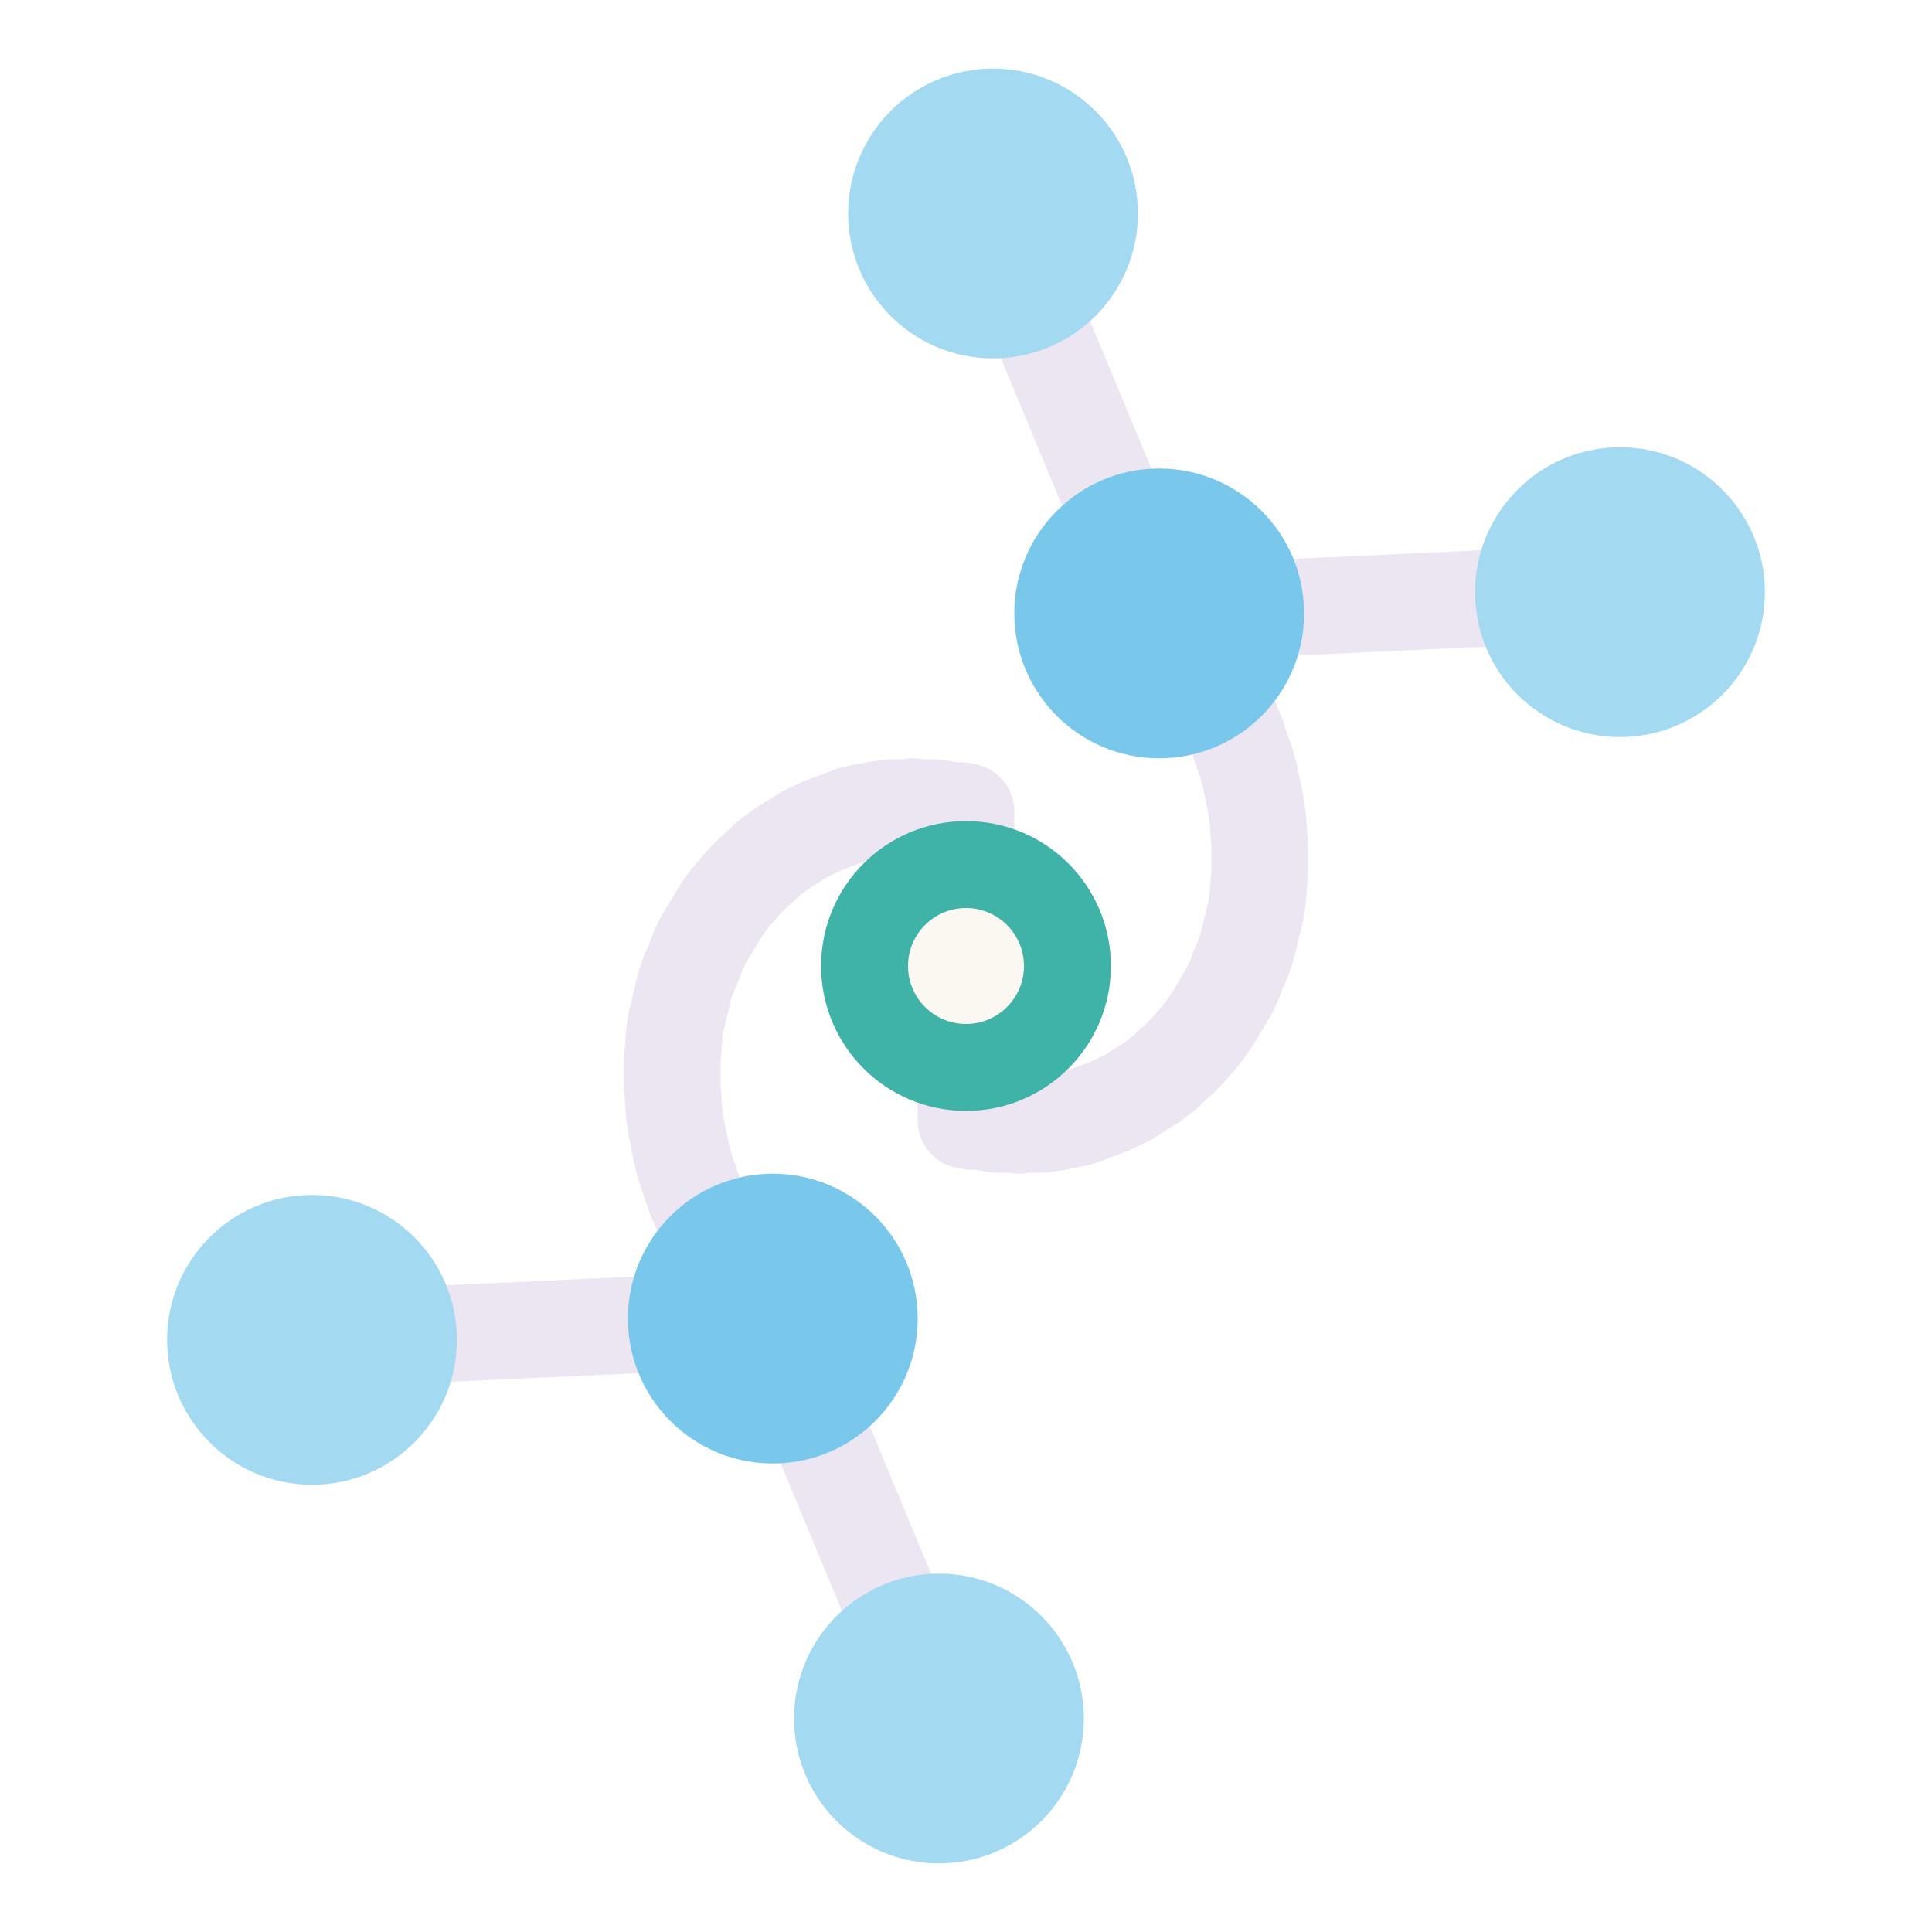
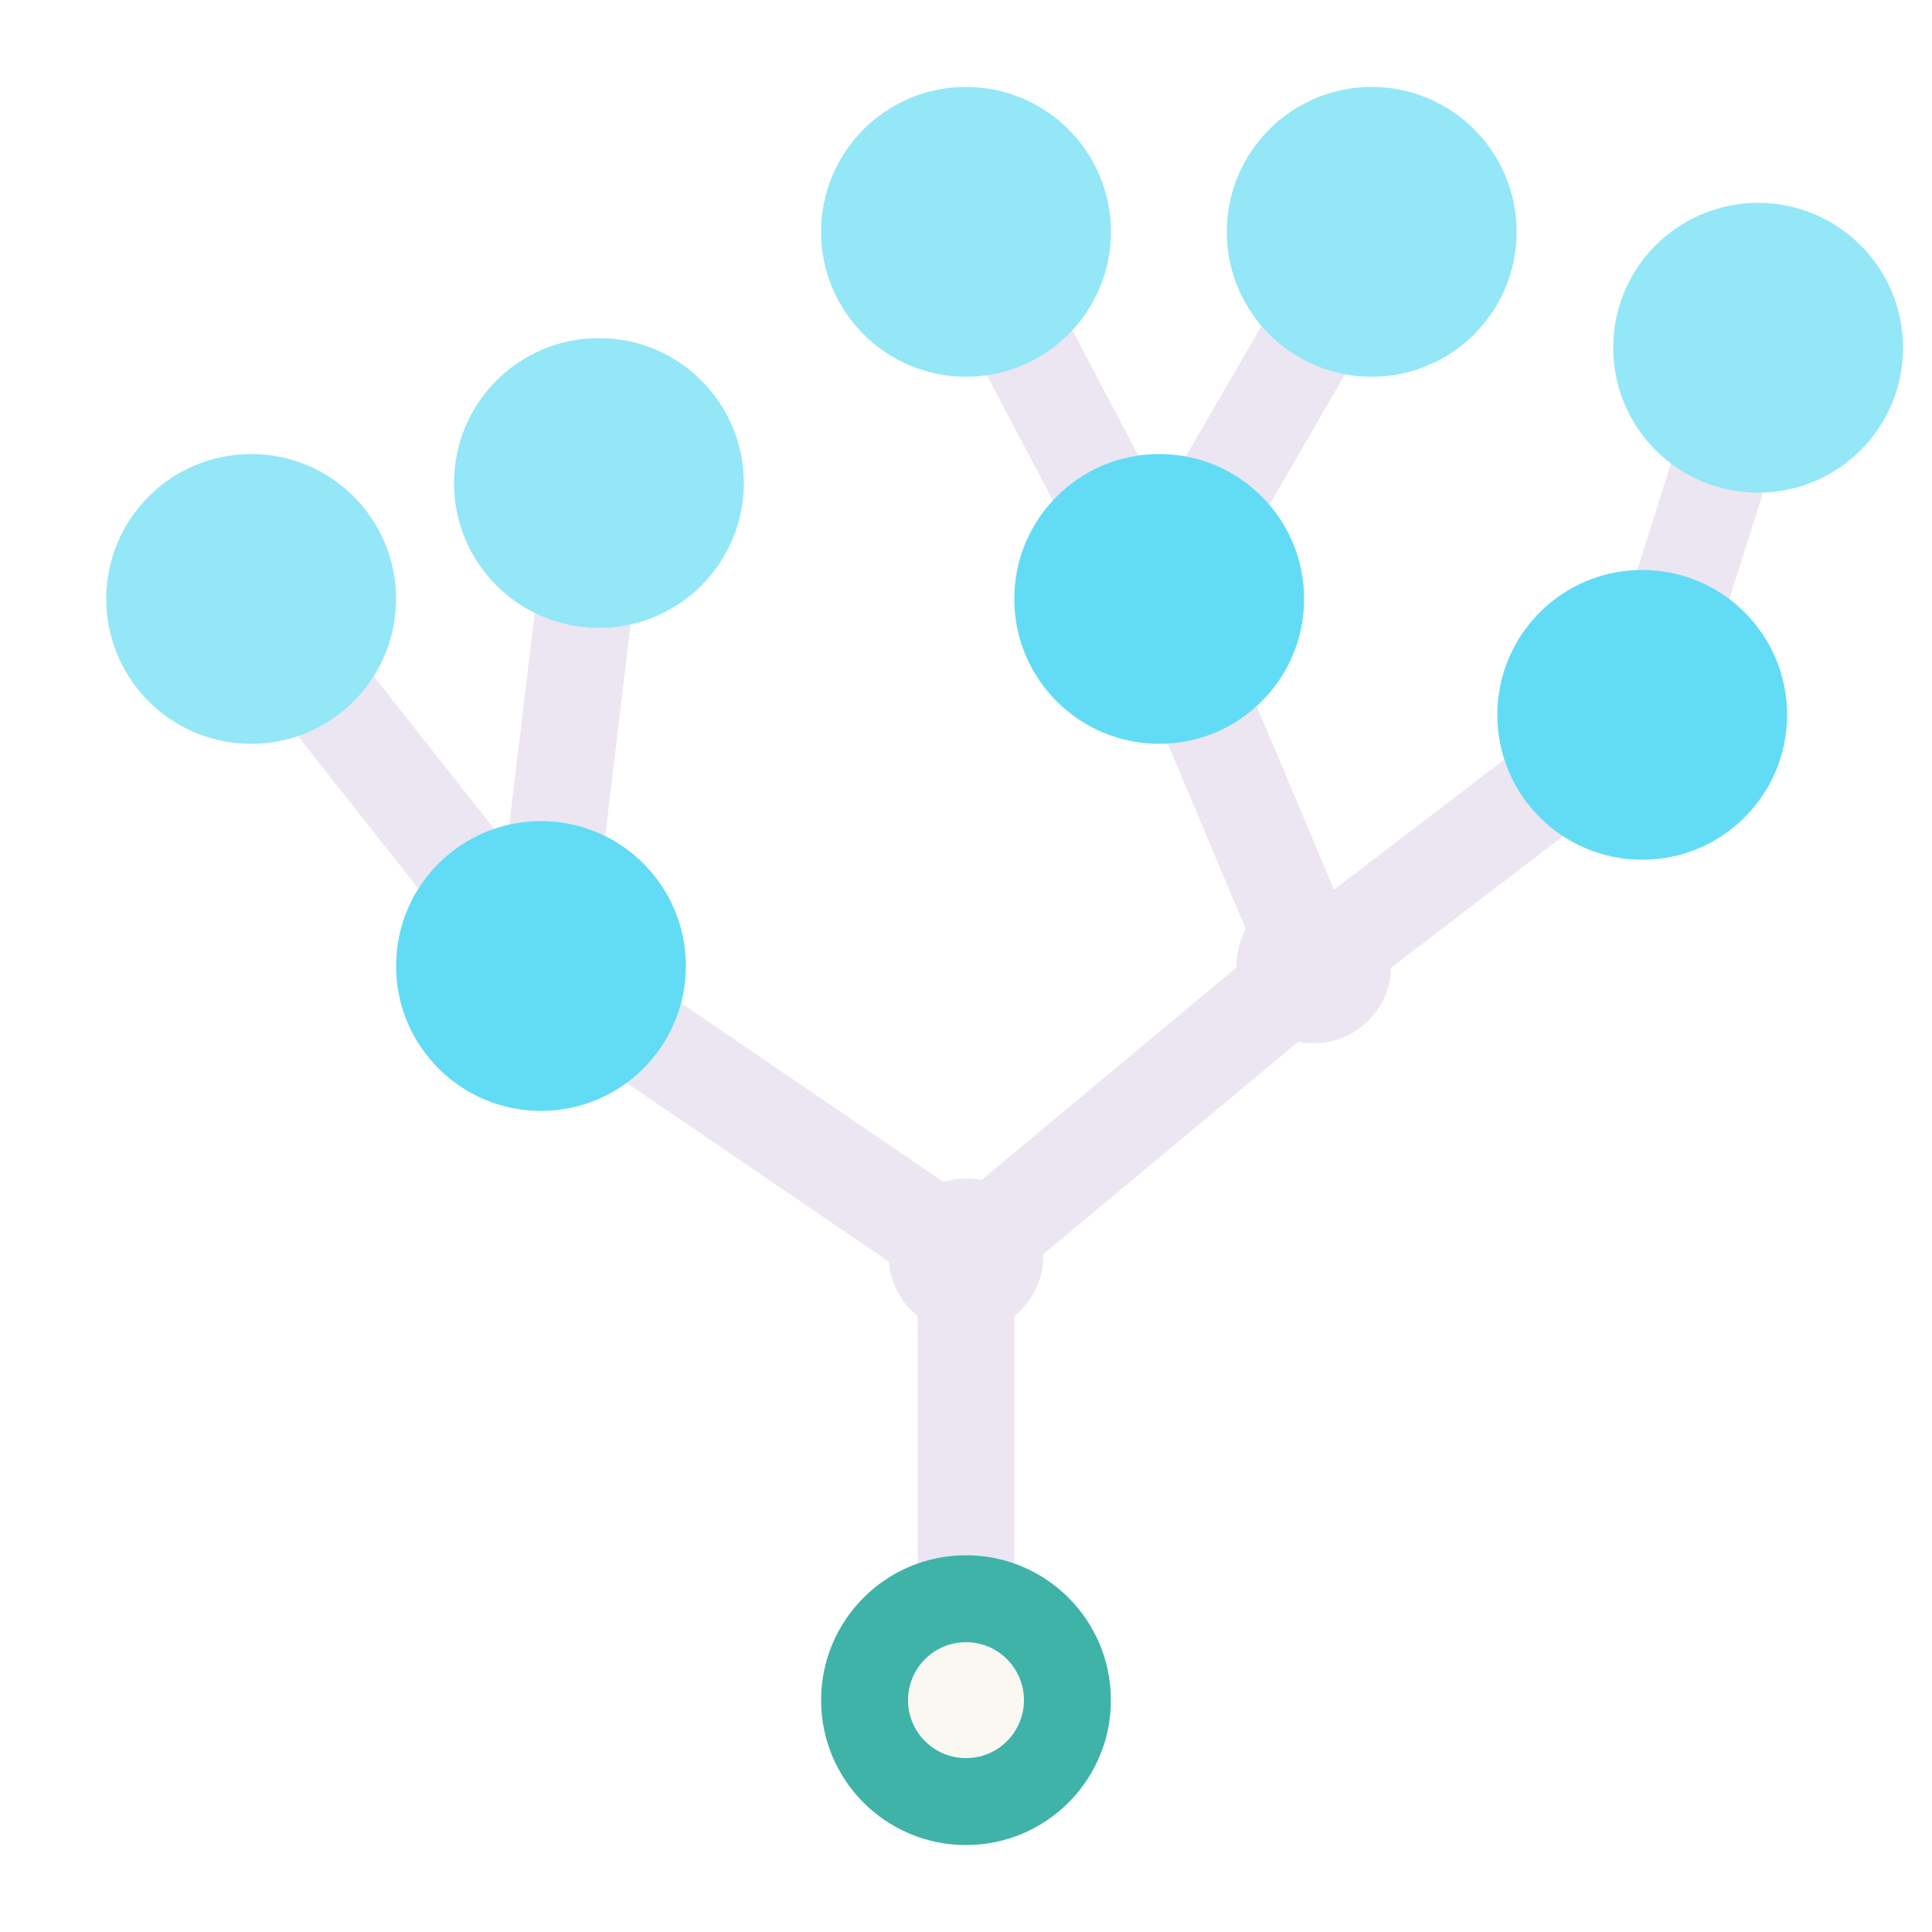
<svg xmlns="http://www.w3.org/2000/svg" viewBox="0 0 200 200" role="img" aria-label="OneLineage mark">
-   <path fill="none" stroke="#ece6f2" stroke-width="10" stroke-linecap="round" stroke-linejoin="round" d="M100 100 L100.0 84.0 L99.4 83.9 L98.7 83.9 L98.0 83.8 L97.4 83.7 L96.7 83.6 L96.0 83.6 L95.3 83.6 L94.5 83.5 L93.8 83.6 L93.1 83.6 L92.3 83.6 L91.5 83.7 L90.7 83.8 L90.0 84.0 L89.2 84.1 L88.3 84.3 L87.5 84.6 L86.7 84.9 L85.9 85.2 L85.1 85.5 L84.3 85.9 L83.4 86.3 L82.6 86.8 L81.8 87.3 L81.0 87.8 L80.2 88.4 L79.4 89.0 L78.7 89.7 L77.9 90.4 L77.2 91.1 L76.5 91.9 L75.8 92.7 L75.1 93.6 L74.5 94.5 L73.9 95.5 L73.3 96.5 L72.7 97.5 L72.2 98.6 L71.8 99.7 L71.3 100.8 L70.9 102.0 L70.6 103.2 L70.3 104.5 L70.0 105.7 L69.8 107.0 L69.7 108.4 L69.6 109.7 L69.6 111.1 L69.6 112.5 L69.7 113.9 L69.8 115.3 L70.0 116.7 L70.3 118.2 L70.6 119.6 L71.0 121.1 L71.5 122.5 L72.0 124.0 L72.6 125.4 L73.3 126.9 L74.1 128.3 L74.9 129.7 L75.8 131.1 L76.7 132.5 L77.7 133.8 L78.8 135.2 L80.0 136.5 M80.0 136.5 L32.3 138.7 M80.0 136.5 L97.2 177.9" />
-   <circle cx="32.3" cy="138.7" r="15" fill="#a3daf2" />
-   <circle cx="97.2" cy="177.9" r="15" fill="#a3daf2" />
-   <circle cx="80.0" cy="136.5" r="15" fill="#79c8ec" />
-   <path fill="none" stroke="#ece6f2" stroke-width="10" stroke-linecap="round" stroke-linejoin="round" d="M100 100 L100.0 116.0 L100.6 116.1 L101.3 116.1 L102.0 116.2 L102.6 116.3 L103.3 116.4 L104.0 116.4 L104.7 116.4 L105.5 116.5 L106.2 116.4 L106.9 116.4 L107.7 116.4 L108.5 116.3 L109.3 116.2 L110.0 116.0 L110.8 115.9 L111.7 115.7 L112.5 115.4 L113.3 115.1 L114.1 114.8 L114.9 114.5 L115.7 114.1 L116.6 113.7 L117.4 113.2 L118.2 112.7 L119.0 112.2 L119.8 111.6 L120.6 111.0 L121.3 110.3 L122.1 109.6 L122.8 108.9 L123.5 108.1 L124.2 107.3 L124.9 106.4 L125.5 105.5 L126.1 104.5 L126.7 103.5 L127.3 102.5 L127.8 101.4 L128.2 100.3 L128.7 99.2 L129.1 98.0 L129.4 96.8 L129.7 95.5 L130.0 94.3 L130.2 93.0 L130.3 91.6 L130.4 90.3 L130.4 88.9 L130.4 87.5 L130.3 86.1 L130.2 84.7 L130.0 83.3 L129.7 81.8 L129.4 80.4 L129.0 78.9 L128.5 77.5 L128.0 76.0 L127.4 74.6 L126.7 73.1 L125.9 71.7 L125.1 70.3 L124.2 68.9 L123.3 67.5 L122.3 66.2 L121.2 64.8 L120.0 63.5 M120.0 63.5 L167.7 61.3 M120.0 63.5 L102.8 22.1" />
-   <circle cx="167.7" cy="61.3" r="15" fill="#a3daf2" />
-   <circle cx="102.8" cy="22.1" r="15" fill="#a3daf2" />
-   <circle cx="120.0" cy="63.5" r="15" fill="#79c8ec" />
-   <circle cx="100.0" cy="100.0" r="15" fill="#3fb3a8" />
-   <circle cx="100.0" cy="100.0" r="6.0" fill="#fbf8f2" />
+   <path fill="none" stroke="#ece6f2" stroke-width="10" stroke-linecap="round" stroke-linejoin="round" d="M100 176 V130 L56 100 M56 100 L26 62 M56 100 L62 50 M100 130 L136 100 L120 62 M120 62 L100 24 M120 62 L142 24 M136 100 L170 74 L182 36" />
+   <circle cx="100.0" cy="130.0" r="8" fill="#ece6f2" />
+   <circle cx="136.0" cy="100.0" r="8" fill="#ece6f2" />
+   <circle cx="56.0" cy="100.0" r="15" fill="#62dcf4" />
+   <circle cx="120.0" cy="62.0" r="15" fill="#62dcf4" />
+   <circle cx="170.0" cy="74.0" r="15" fill="#62dcf4" />
+   <circle cx="26.0" cy="62.0" r="15" fill="#93e7f7" />
+   <circle cx="62.0" cy="50.0" r="15" fill="#93e7f7" />
+   <circle cx="100.0" cy="24.0" r="15" fill="#93e7f7" />
+   <circle cx="142.0" cy="24.0" r="15" fill="#93e7f7" />
+   <circle cx="182.0" cy="36.0" r="15" fill="#93e7f7" />
+   <circle cx="100.0" cy="176.0" r="15" fill="#3fb3a8" />
+   <circle cx="100.0" cy="176.0" r="6" fill="#fbf8f2" />
</svg>
